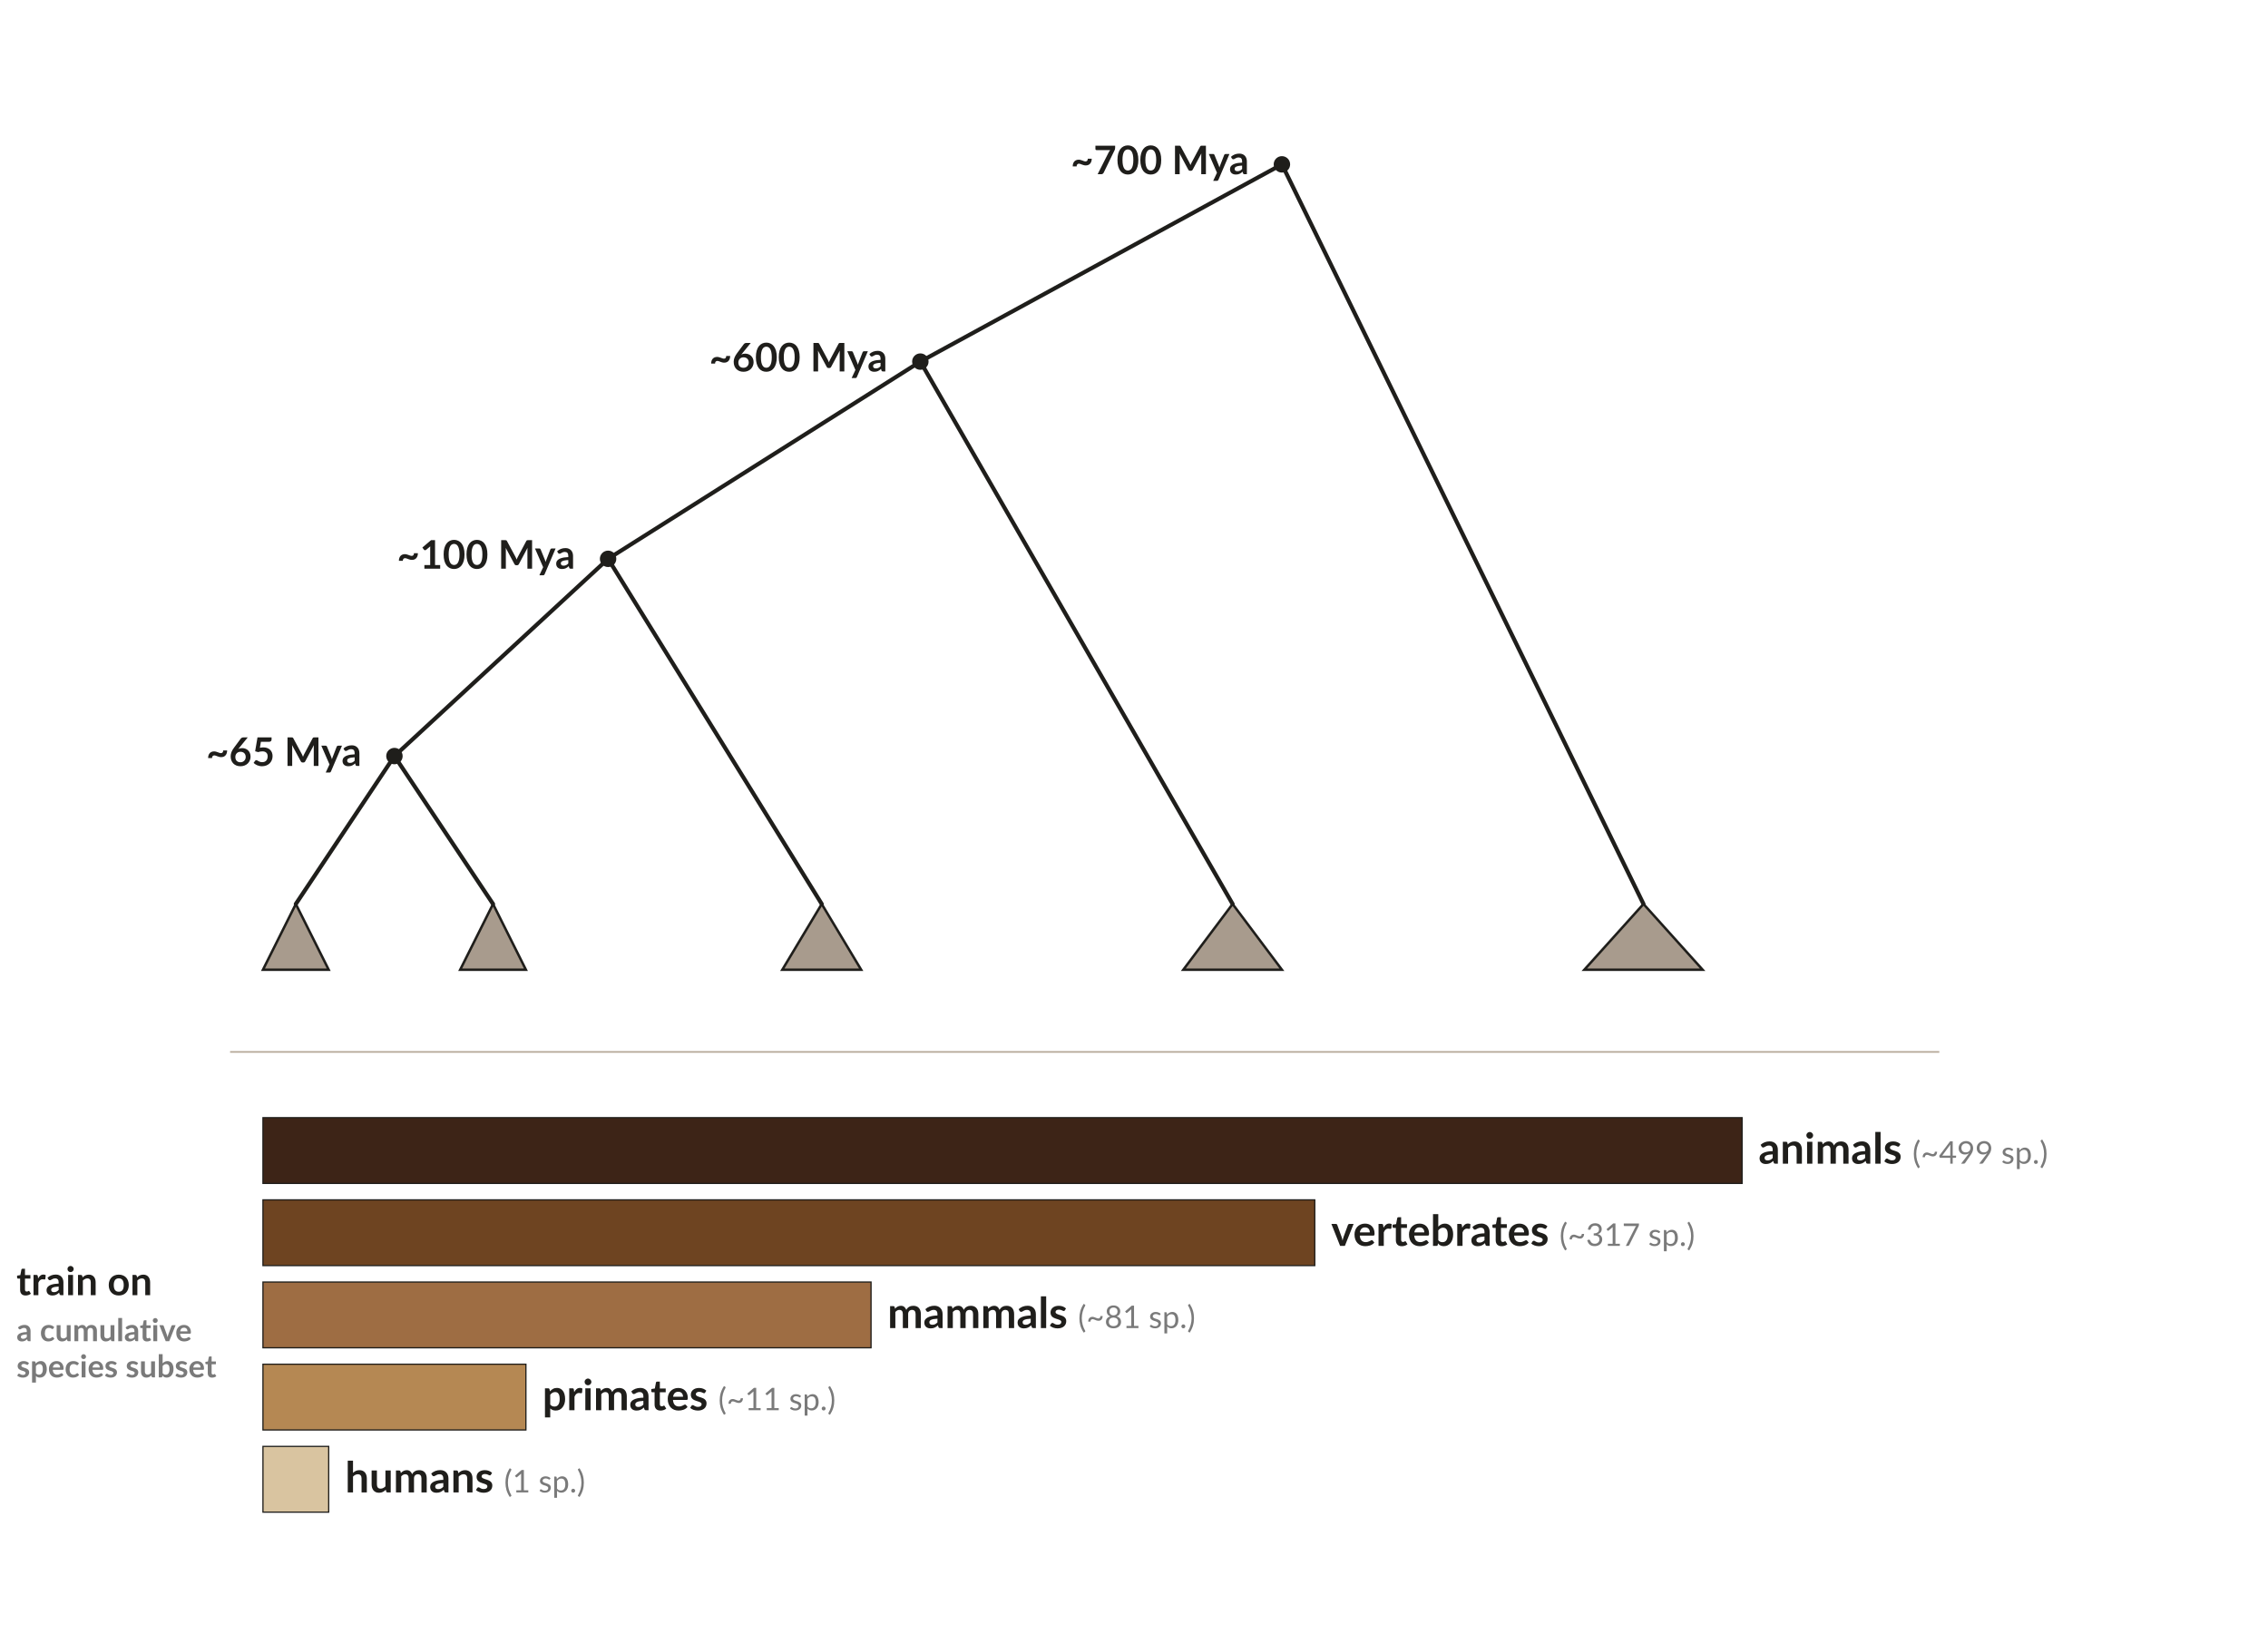
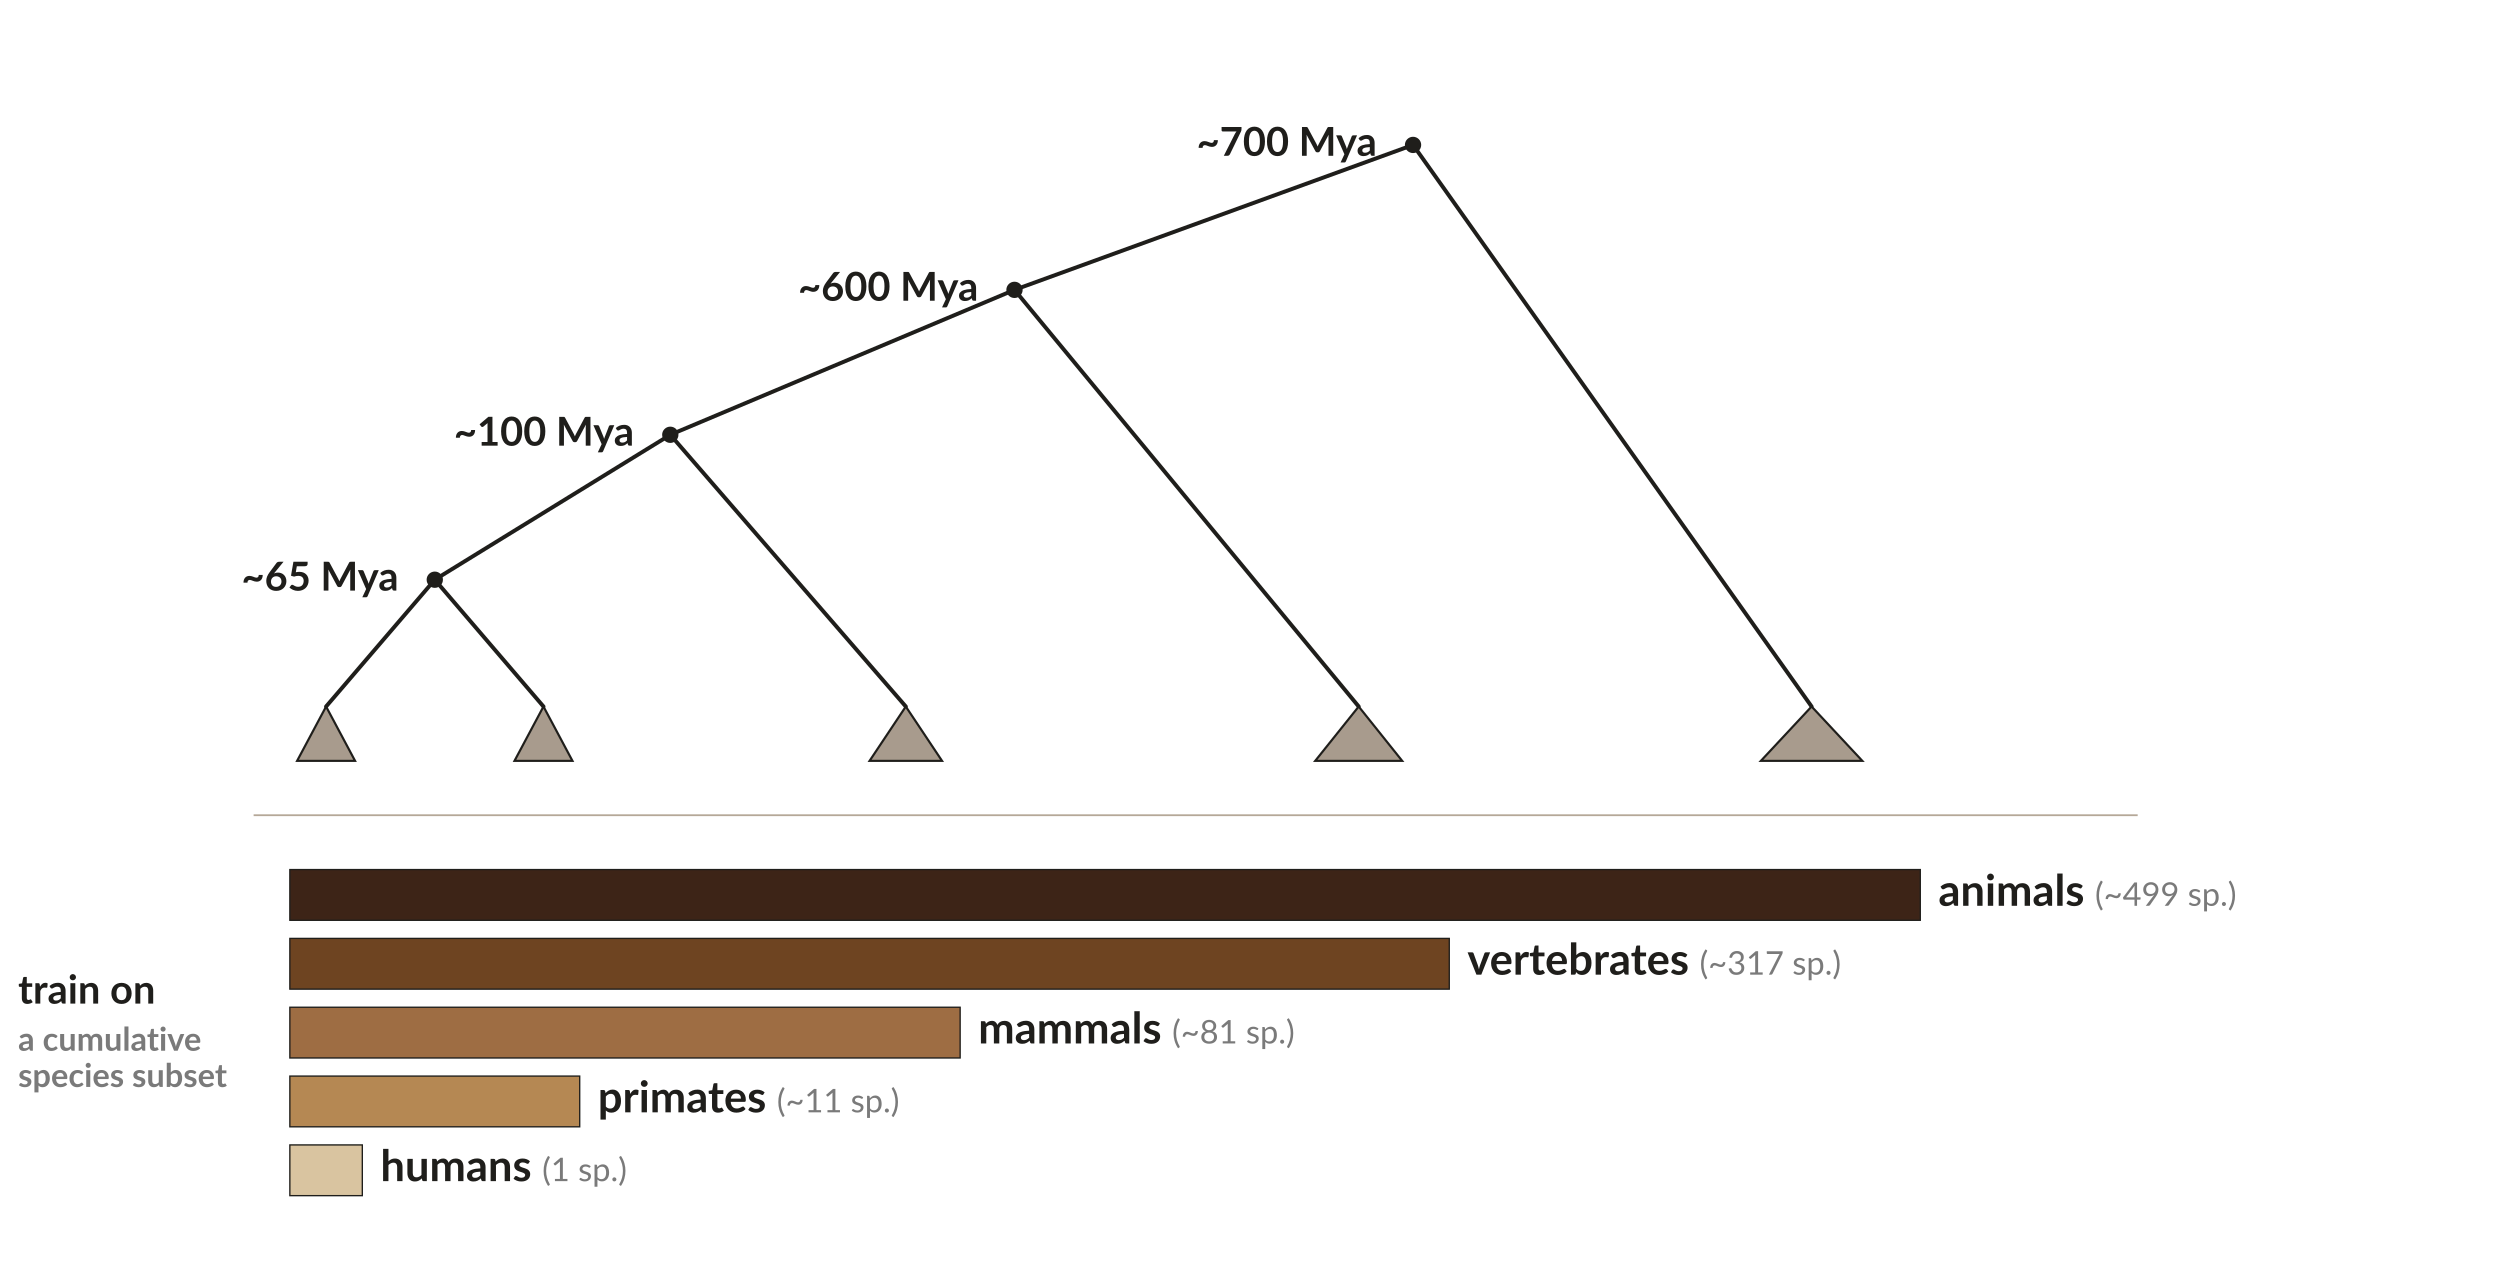
- <svg xmlns="http://www.w3.org/2000/svg" viewBox="-100 0 1380 1000" preserveAspectRatio="xMidYMid meet">
+ <svg xmlns="http://www.w3.org/2000/svg" viewBox="-100 0 1380 700" preserveAspectRatio="xMidYMid meet">
  <defs>
    <style>
      .ink   { fill: #1f1e1b; }
      .muted { fill: #7a7a7a; }
-       .label-bold { font-family: 'Lato', sans-serif; font-size: 24px; font-weight: 700; }
-       .micro { font-family: 'Lato', sans-serif; font-size: 19px; }
-       .span-label { font-family: 'Lato', sans-serif; font-size: 26px; font-weight: 700; }
-       .branch { stroke: #1f1e1b; stroke-width: 2.5; fill: none; stroke-linecap: round; }
+       .label-bold { font-family: 'Lato', sans-serif; font-size: 22px; font-weight: 700; }
+       .micro { font-family: 'Lato', sans-serif; font-size: 18px; }
+       .span-label { font-family: 'Lato', sans-serif; font-size: 24px; font-weight: 700; }
+       .branch { stroke: #1f1e1b; stroke-width: 2.2; fill: none; stroke-linecap: round; }
    </style>
  </defs>
-   <text x="120" y="466" class="label-bold ink" text-anchor="end">~65 Mya</text>
-   <text x="250" y="346" class="label-bold ink" text-anchor="end">~100 Mya</text>
-   <text x="440" y="226" class="label-bold ink" text-anchor="end">~600 Mya</text>
-   <text x="660" y="106" class="label-bold ink" text-anchor="end">~700 Mya</text>
+   <text x="120" y="326" class="label-bold ink" text-anchor="end">~65 Mya</text>
+   <text x="250" y="246" class="label-bold ink" text-anchor="end">~100 Mya</text>
+   <text x="440" y="166" class="label-bold ink" text-anchor="end">~600 Mya</text>
+   <text x="660" y="86" class="label-bold ink" text-anchor="end">~700 Mya</text>
  <g class="branch">
-     <line x1="140" y1="460" x2="80" y2="550" />
-     <line x1="140" y1="460" x2="200" y2="550" />
-     <line x1="270" y1="340" x2="140" y2="460" />
-     <line x1="270" y1="340" x2="400" y2="550" />
-     <line x1="460" y1="220" x2="270" y2="340" />
-     <line x1="460" y1="220" x2="650" y2="550" />
-     <line x1="680" y1="100" x2="460" y2="220" />
-     <line x1="680" y1="100" x2="900" y2="550" />
+     <line x1="140" y1="320" x2="80" y2="390" />
+     <line x1="140" y1="320" x2="200" y2="390" />
+     <line x1="270" y1="240" x2="140" y2="320" />
+     <line x1="270" y1="240" x2="400" y2="390" />
+     <line x1="460" y1="160" x2="270" y2="240" />
+     <line x1="460" y1="160" x2="650" y2="390" />
+     <line x1="680" y1="80" x2="460" y2="160" />
+     <line x1="680" y1="80" x2="900" y2="390" />
  </g>
  <g fill="#1f1e1b">
-     <circle cx="140" cy="460" r="5" />
-     <circle cx="270" cy="340" r="5" />
-     <circle cx="460" cy="220" r="5" />
-     <circle cx="680" cy="100" r="5" />
+     <circle cx="140" cy="320" r="4.5" />
+     <circle cx="270" cy="240" r="4.5" />
+     <circle cx="460" cy="160" r="4.5" />
+     <circle cx="680" cy="80" r="4.5" />
  </g>
-   <g fill="#A89B8D" stroke="#1f1e1b" stroke-width="1.5">
-     <polygon points="80,550 60,590 100,590" />
-     <polygon points="200,550 180,590 220,590" />
-     <polygon points="400,550 376,590 424,590" />
-     <polygon points="650,550 620,590 680,590" />
-     <polygon points="900,550 864,590 936,590" />
+   <g fill="#A89B8D" stroke="#1f1e1b" stroke-width="1.2">
+     <polygon points="80,390 64,420 96,420" />
+     <polygon points="200,390 184,420 216,420" />
+     <polygon points="400,390 380,420 420,420" />
+     <polygon points="650,390 626,420 674,420" />
+     <polygon points="900,390 872,420 928,420" />
  </g>
-   <line x1="40" y1="640" x2="1080" y2="640" stroke="#B5A898" stroke-width="1" />
+   <line x1="40" y1="450" x2="1080" y2="450" stroke="#B5A898" stroke-width="1" />
  <g stroke="#1f1e1b" stroke-width="0.75">
-     <rect x="60" y="680" width="900" height="40" fill="#3D2417" />
-     <rect x="60" y="730" width="640" height="40" fill="#6E4421" />
-     <rect x="60" y="780" width="370" height="40" fill="#9e6d43" />
-     <rect x="60" y="830" width="160" height="40" fill="#B58853" />
-     <rect x="60" y="880" width="40" height="40" fill="#D9C4A0" />
+     <rect x="60" y="480" width="900" height="28" fill="#3D2417" />
+     <rect x="60" y="518" width="640" height="28" fill="#6E4421" />
+     <rect x="60" y="556" width="370" height="28" fill="#9e6d43" />
+     <rect x="60" y="594" width="160" height="28" fill="#B58853" />
+     <rect x="60" y="632" width="40" height="28" fill="#D9C4A0" />
  </g>
  <g>
-     <text x="970" y="708" class="span-label ink">animals
+     <text x="970" y="500" class="span-label ink">animals
      <tspan class="micro muted" font-weight="400"> (~499 sp.)</tspan>
    </text>
-     <text x="710" y="758" class="span-label ink">vertebrates
+     <text x="710" y="538" class="span-label ink">vertebrates
      <tspan class="micro muted" font-weight="400"> (~317 sp.)</tspan>
    </text>
-     <text x="440" y="808" class="span-label ink">mammals
+     <text x="440" y="576" class="span-label ink">mammals
      <tspan class="micro muted" font-weight="400"> (~81 sp.)</tspan>
    </text>
-     <text x="230" y="858" class="span-label ink">primates
+     <text x="230" y="614" class="span-label ink">primates
      <tspan class="micro muted" font-weight="400"> (~11 sp.)</tspan>
    </text>
-     <text x="110" y="908" class="span-label ink">humans
+     <text x="110" y="652" class="span-label ink">humans
      <tspan class="micro muted" font-weight="400"> (1 sp.)</tspan>
    </text>
  </g>
  <text class="label-bold ink" text-anchor="start">
-     <tspan x="-90" y="788">train on</tspan>
-     <tspan x="-90" y="816" class="micro muted">a cumulative</tspan>
-     <tspan x="-90" y="838" class="micro muted">species subset</tspan>
+     <tspan x="-90" y="554">train on</tspan>
+     <tspan x="-90" y="580" class="micro muted">a cumulative</tspan>
+     <tspan x="-90" y="600" class="micro muted">species subset</tspan>
  </text>
</svg>
